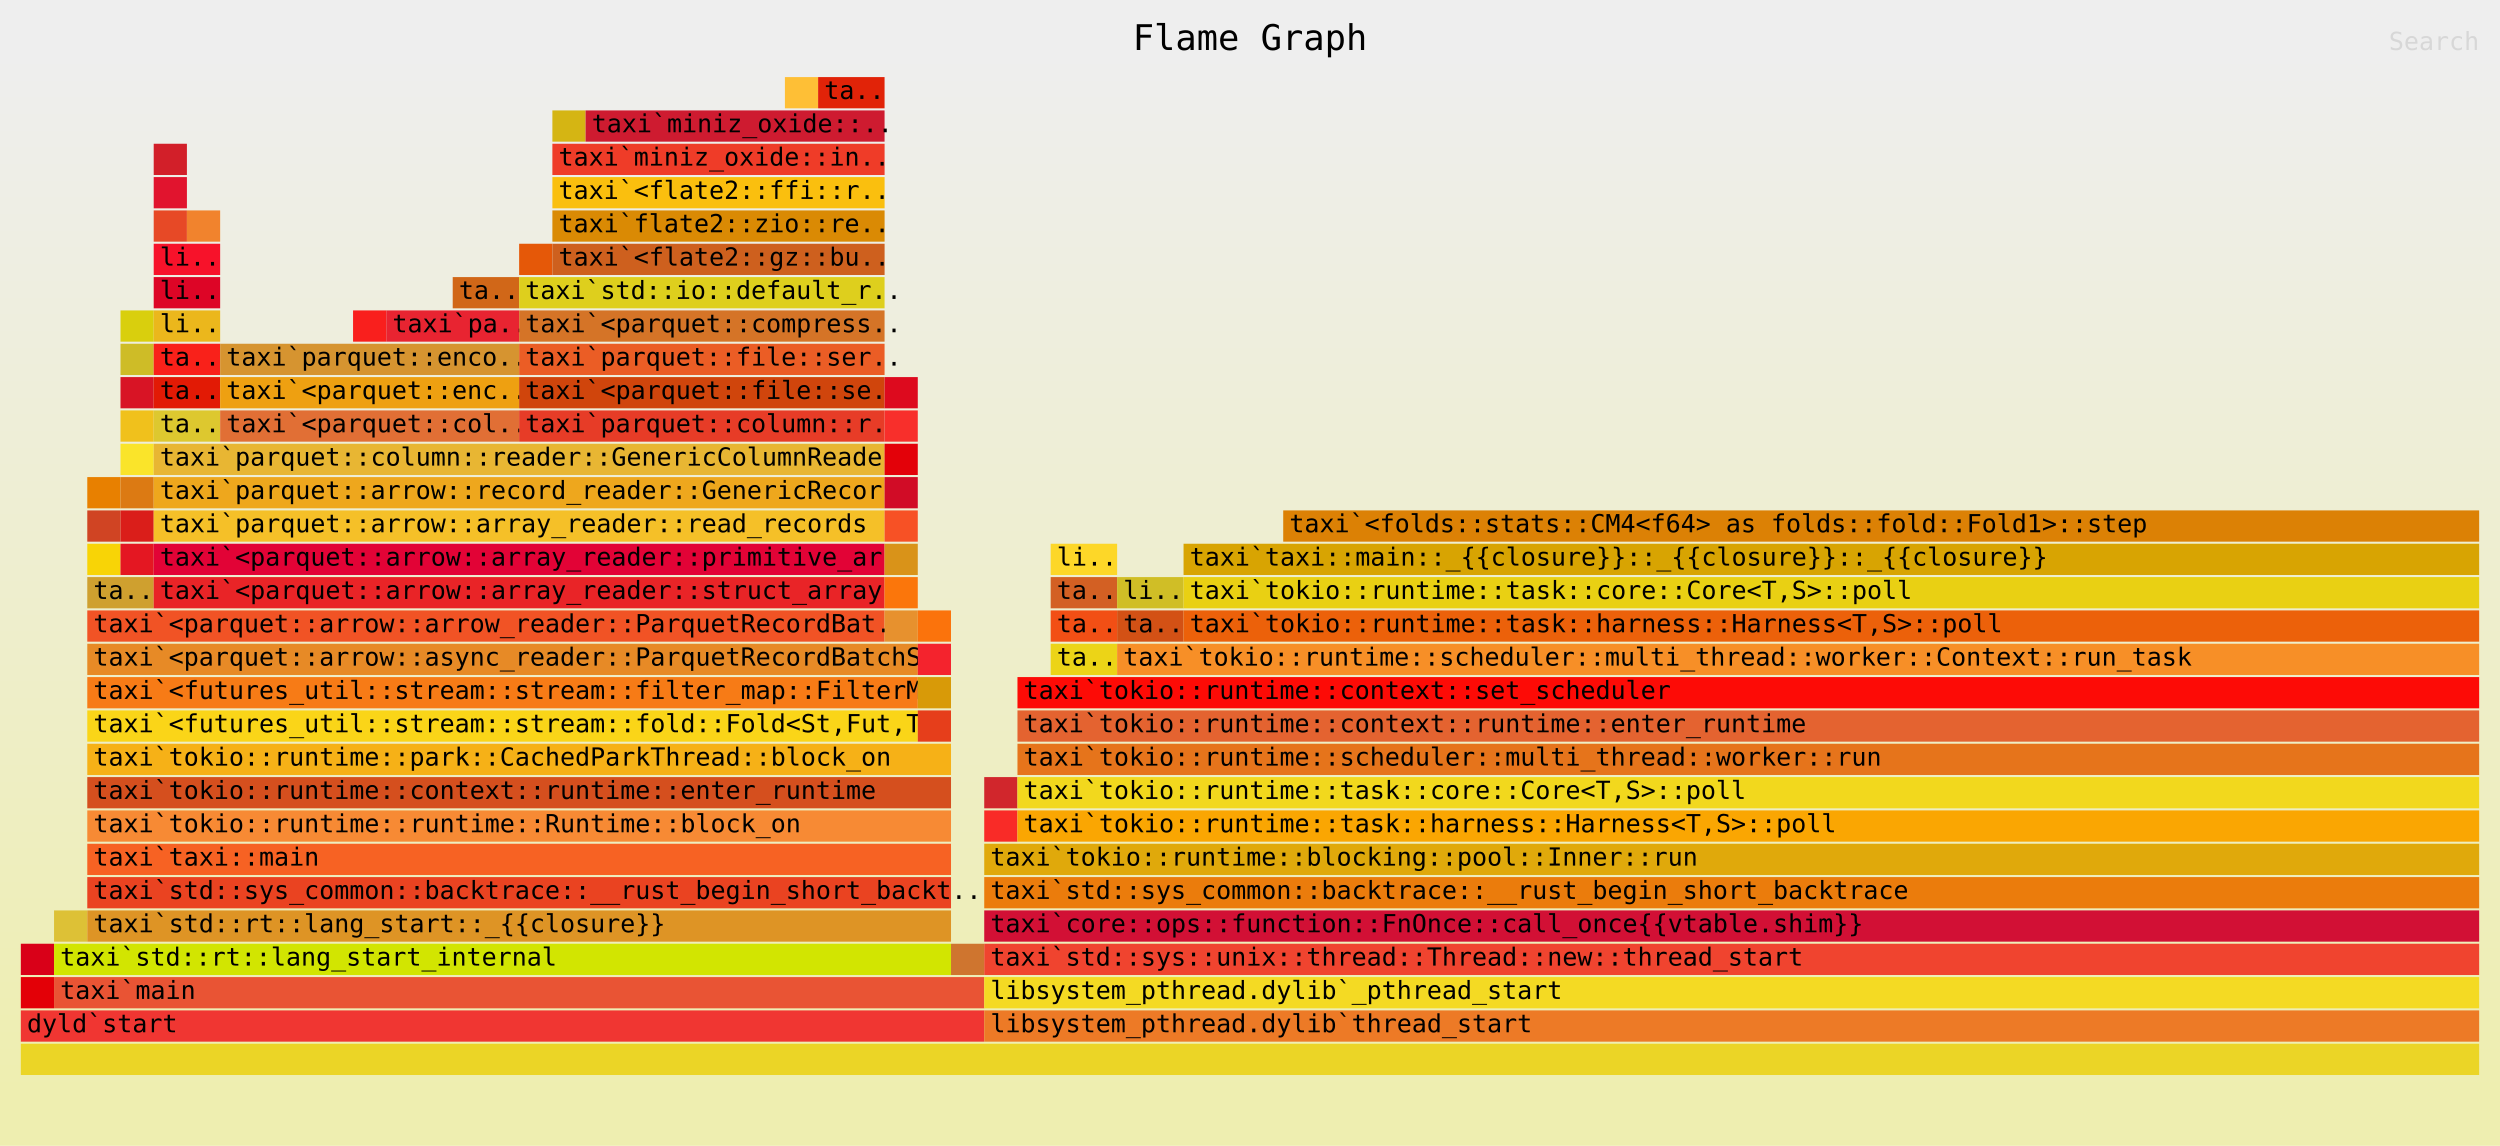
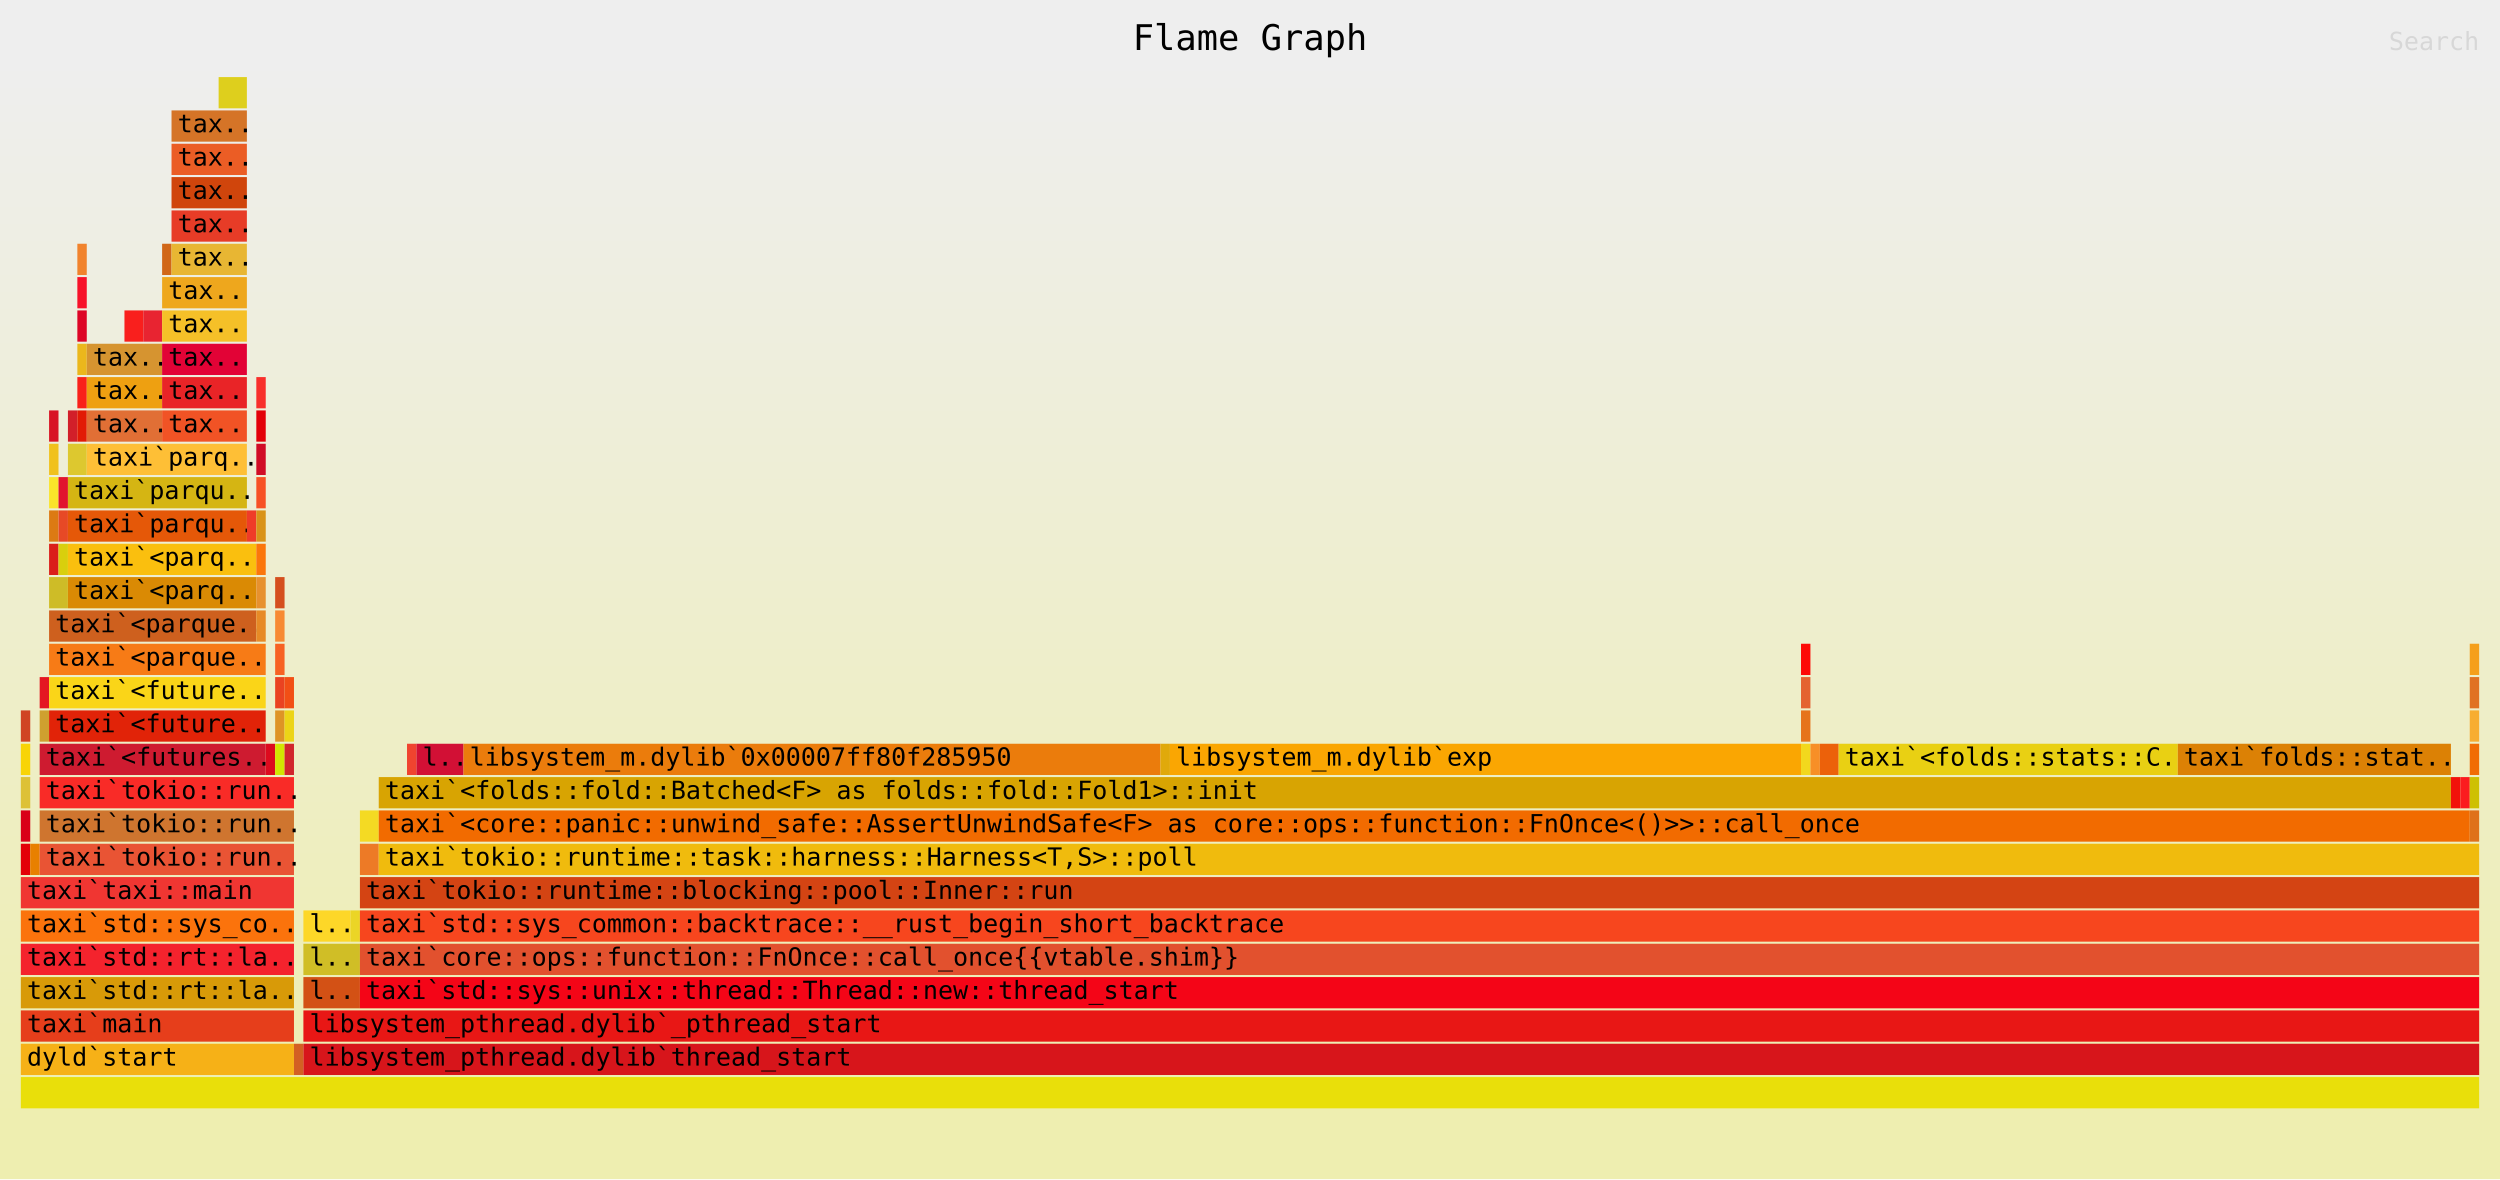
- <svg xmlns="http://www.w3.org/2000/svg" xmlns:ns1="http://github.com/jonhoo/inferno" version="1.1" width="1200" height="550" viewBox="0 0 1200 550">
+ <svg xmlns="http://www.w3.org/2000/svg" xmlns:ns1="http://github.com/jonhoo/inferno" version="1.1" width="1200" height="566" viewBox="0 0 1200 566">
  <defs>
    <linearGradient id="background" y1="0" y2="1" x1="0" x2="0">
      <stop stop-color="#eeeeee" offset="5%" />
      <stop stop-color="#eeeeb0" offset="95%" />
    </linearGradient>
  </defs>
  <style type="text/css">
text { font-family:monospace; font-size:12px }
#title { text-anchor:middle; font-size:17px; }
#matched { text-anchor:end; }
#search { text-anchor:end; opacity:0.1; cursor:pointer; }
#search:hover, #search.show { opacity:1; }
#subtitle { text-anchor:middle; font-color:rgb(160,160,160); }
#unzoom { cursor:pointer; }
#frames &gt; *:hover { stroke:black; stroke-width:0.5; cursor:pointer; }
.hide { display:none; }
.parent { opacity:0.5; }
</style>
-   <rect x="0" y="0" width="100%" height="550" fill="url(#background)" />
+   <rect x="0" y="0" width="100%" height="566" fill="url(#background)" />
  <text id="title" fill="rgb(0,0,0)" x="50%" y="24.00">Flame Graph</text>
-   <text id="details" fill="rgb(0,0,0)" x="10" y="533.00"> </text>
+   <text id="details" fill="rgb(0,0,0)" x="10" y="549.00"> </text>
  <text id="unzoom" class="hide" fill="rgb(0,0,0)" x="10" y="24.00">Reset Zoom</text>
  <text id="search" fill="rgb(0,0,0)" x="1190" y="24.00">Search</text>
-   <text id="matched" fill="rgb(0,0,0)" x="1190" y="533.00"> </text>
-   <svg id="frames" x="10" width="1180" total_samples="74">
-     <g>
-       <rect x="0%" y="469" width="1.351%" height="15" fill="rgb(227,0,7)" ns1:x="0" ns1:w="1" />
-       <text x="0.25%" y="479.50" />
-     </g>
-     <g>
-       <rect x="0%" y="453" width="1.351%" height="15" fill="rgb(217,0,24)" ns1:x="0" ns1:w="1" />
-       <text x="0.25%" y="463.50" />
-     </g>
-     <g>
-       <rect x="1.351%" y="437" width="1.351%" height="15" fill="rgb(221,193,54)" ns1:x="1" ns1:w="1" />
-       <text x="1.601%" y="447.50" />
-     </g>
-     <g>
-       <rect x="2.703%" y="261" width="1.351%" height="15" fill="rgb(248,212,6)" ns1:x="2" ns1:w="1" />
-       <text x="2.953%" y="271.50" />
-     </g>
-     <g>
-       <rect x="2.703%" y="245" width="1.351%" height="15" fill="rgb(208,68,35)" ns1:x="2" ns1:w="1" />
-       <text x="2.953%" y="255.50" />
-     </g>
-     <g>
-       <rect x="2.703%" y="229" width="1.351%" height="15" fill="rgb(232,128,0)" ns1:x="2" ns1:w="1" />
-       <text x="2.953%" y="239.50" />
-     </g>
-     <g>
-       <rect x="2.703%" y="277" width="2.703%" height="15" fill="rgb(207,160,47)" ns1:x="2" ns1:w="2" />
-       <text x="2.953%" y="287.50">ta..</text>
-     </g>
-     <g>
-       <rect x="4.054%" y="261" width="1.351%" height="15" fill="rgb(228,23,34)" ns1:x="3" ns1:w="1" />
-       <text x="4.304%" y="271.50" />
-     </g>
-     <g>
-       <rect x="4.054%" y="245" width="1.351%" height="15" fill="rgb(218,30,26)" ns1:x="3" ns1:w="1" />
-       <text x="4.304%" y="255.50" />
-     </g>
-     <g>
-       <rect x="4.054%" y="229" width="1.351%" height="15" fill="rgb(220,122,19)" ns1:x="3" ns1:w="1" />
-       <text x="4.304%" y="239.50" />
-     </g>
-     <g>
-       <rect x="4.054%" y="213" width="1.351%" height="15" fill="rgb(250,228,42)" ns1:x="3" ns1:w="1" />
-       <text x="4.304%" y="223.50" />
-     </g>
-     <g>
-       <rect x="4.054%" y="197" width="1.351%" height="15" fill="rgb(240,193,28)" ns1:x="3" ns1:w="1" />
-       <text x="4.304%" y="207.50" />
-     </g>
-     <g>
-       <rect x="4.054%" y="181" width="1.351%" height="15" fill="rgb(216,20,37)" ns1:x="3" ns1:w="1" />
-       <text x="4.304%" y="191.50" />
-     </g>
-     <g>
-       <rect x="4.054%" y="165" width="1.351%" height="15" fill="rgb(206,188,39)" ns1:x="3" ns1:w="1" />
-       <text x="4.304%" y="175.50" />
-     </g>
-     <g>
-       <rect x="4.054%" y="149" width="1.351%" height="15" fill="rgb(217,207,13)" ns1:x="3" ns1:w="1" />
-       <text x="4.304%" y="159.50" />
-     </g>
-     <g>
-       <rect x="5.405%" y="101" width="1.351%" height="15" fill="rgb(231,73,38)" ns1:x="4" ns1:w="1" />
-       <text x="5.655%" y="111.50" />
-     </g>
-     <g>
-       <rect x="5.405%" y="85" width="1.351%" height="15" fill="rgb(225,20,46)" ns1:x="4" ns1:w="1" />
-       <text x="5.655%" y="95.50" />
-     </g>
-     <g>
-       <rect x="5.405%" y="69" width="1.351%" height="15" fill="rgb(210,31,41)" ns1:x="4" ns1:w="1" />
-       <text x="5.655%" y="79.50" />
-     </g>
-     <g>
-       <rect x="5.405%" y="197" width="2.703%" height="15" fill="rgb(221,200,47)" ns1:x="4" ns1:w="2" />
-       <text x="5.655%" y="207.50">ta..</text>
-     </g>
-     <g>
-       <rect x="5.405%" y="181" width="2.703%" height="15" fill="rgb(226,26,5)" ns1:x="4" ns1:w="2" />
-       <text x="5.655%" y="191.50">ta..</text>
-     </g>
-     <g>
-       <rect x="5.405%" y="165" width="2.703%" height="15" fill="rgb(249,33,26)" ns1:x="4" ns1:w="2" />
-       <text x="5.655%" y="175.50">ta..</text>
-     </g>
-     <g>
-       <rect x="5.405%" y="149" width="2.703%" height="15" fill="rgb(235,183,28)" ns1:x="4" ns1:w="2" />
-       <text x="5.655%" y="159.50">li..</text>
-     </g>
-     <g>
-       <rect x="5.405%" y="133" width="2.703%" height="15" fill="rgb(221,5,38)" ns1:x="4" ns1:w="2" />
-       <text x="5.655%" y="143.50">li..</text>
-     </g>
-     <g>
-       <rect x="5.405%" y="117" width="2.703%" height="15" fill="rgb(247,18,42)" ns1:x="4" ns1:w="2" />
-       <text x="5.655%" y="127.50">li..</text>
-     </g>
-     <g>
-       <rect x="6.757%" y="101" width="1.351%" height="15" fill="rgb(241,131,45)" ns1:x="5" ns1:w="1" />
-       <text x="7.007%" y="111.50" />
-     </g>
-     <g>
-       <rect x="13.514%" y="149" width="1.351%" height="15" fill="rgb(249,31,29)" ns1:x="10" ns1:w="1" />
-       <text x="13.764%" y="159.50" />
-     </g>
-     <g>
-       <rect x="8.108%" y="197" width="12.162%" height="15" fill="rgb(225,111,53)" ns1:x="6" ns1:w="9" />
-       <text x="8.358%" y="207.50">taxi`&lt;parquet::col..</text>
-     </g>
-     <g>
-       <rect x="8.108%" y="181" width="12.162%" height="15" fill="rgb(238,160,17)" ns1:x="6" ns1:w="9" />
-       <text x="8.358%" y="191.50">taxi`&lt;parquet::enc..</text>
-     </g>
-     <g>
-       <rect x="8.108%" y="165" width="12.162%" height="15" fill="rgb(214,148,48)" ns1:x="6" ns1:w="9" />
-       <text x="8.358%" y="175.50">taxi`parquet::enco..</text>
-     </g>
-     <g>
-       <rect x="14.865%" y="149" width="5.405%" height="15" fill="rgb(232,36,49)" ns1:x="11" ns1:w="4" />
-       <text x="15.115%" y="159.50">taxi`pa..</text>
-     </g>
-     <g>
-       <rect x="17.568%" y="133" width="2.703%" height="15" fill="rgb(209,103,24)" ns1:x="13" ns1:w="2" />
-       <text x="17.818%" y="143.50">ta..</text>
-     </g>
-     <g>
-       <rect x="20.27%" y="117" width="1.351%" height="15" fill="rgb(229,88,8)" ns1:x="15" ns1:w="1" />
-       <text x="20.52%" y="127.50" />
-     </g>
-     <g>
-       <rect x="21.622%" y="53" width="1.351%" height="15" fill="rgb(213,181,19)" ns1:x="16" ns1:w="1" />
-       <text x="21.872%" y="63.50" />
-     </g>
-     <g>
-       <rect x="31.081%" y="37" width="1.351%" height="15" fill="rgb(254,191,54)" ns1:x="23" ns1:w="1" />
-       <text x="31.331%" y="47.50" />
-     </g>
-     <g>
-       <rect x="2.703%" y="293" width="32.432%" height="15" fill="rgb(241,83,37)" ns1:x="2" ns1:w="24" />
-       <text x="2.953%" y="303.50">taxi`&lt;parquet::arrow::arrow_reader::ParquetRecordBat..</text>
-     </g>
-     <g>
-       <rect x="5.405%" y="277" width="29.73%" height="15" fill="rgb(233,36,39)" ns1:x="4" ns1:w="22" />
-       <text x="5.655%" y="287.50">taxi`&lt;parquet::arrow::array_reader::struct_array..</text>
-     </g>
-     <g>
-       <rect x="5.405%" y="261" width="29.73%" height="15" fill="rgb(226,3,54)" ns1:x="4" ns1:w="22" />
-       <text x="5.655%" y="271.50">taxi`&lt;parquet::arrow::array_reader::primitive_ar..</text>
-     </g>
-     <g>
-       <rect x="5.405%" y="245" width="29.73%" height="15" fill="rgb(245,192,40)" ns1:x="4" ns1:w="22" />
-       <text x="5.655%" y="255.50">taxi`parquet::arrow::array_reader::read_records</text>
-     </g>
-     <g>
-       <rect x="5.405%" y="229" width="29.73%" height="15" fill="rgb(238,167,29)" ns1:x="4" ns1:w="22" />
-       <text x="5.655%" y="239.50">taxi`parquet::arrow::record_reader::GenericRecor..</text>
-     </g>
-     <g>
-       <rect x="5.405%" y="213" width="29.73%" height="15" fill="rgb(232,182,51)" ns1:x="4" ns1:w="22" />
-       <text x="5.655%" y="223.50">taxi`parquet::column::reader::GenericColumnReade..</text>
-     </g>
-     <g>
-       <rect x="20.27%" y="197" width="14.865%" height="15" fill="rgb(231,60,39)" ns1:x="15" ns1:w="11" />
-       <text x="20.52%" y="207.50">taxi`parquet::column::r..</text>
-     </g>
-     <g>
-       <rect x="20.27%" y="181" width="14.865%" height="15" fill="rgb(208,69,12)" ns1:x="15" ns1:w="11" />
-       <text x="20.52%" y="191.50">taxi`&lt;parquet::file::se..</text>
-     </g>
-     <g>
-       <rect x="20.27%" y="165" width="14.865%" height="15" fill="rgb(235,93,37)" ns1:x="15" ns1:w="11" />
-       <text x="20.52%" y="175.50">taxi`parquet::file::ser..</text>
-     </g>
-     <g>
-       <rect x="20.27%" y="149" width="14.865%" height="15" fill="rgb(213,116,39)" ns1:x="15" ns1:w="11" />
-       <text x="20.52%" y="159.50">taxi`&lt;parquet::compress..</text>
-     </g>
-     <g>
-       <rect x="20.27%" y="133" width="14.865%" height="15" fill="rgb(222,207,29)" ns1:x="15" ns1:w="11" />
-       <text x="20.52%" y="143.50">taxi`std::io::default_r..</text>
-     </g>
-     <g>
-       <rect x="21.622%" y="117" width="13.514%" height="15" fill="rgb(206,96,30)" ns1:x="16" ns1:w="10" />
-       <text x="21.872%" y="127.50">taxi`&lt;flate2::gz::bu..</text>
-     </g>
-     <g>
-       <rect x="21.622%" y="101" width="13.514%" height="15" fill="rgb(218,138,4)" ns1:x="16" ns1:w="10" />
-       <text x="21.872%" y="111.50">taxi`flate2::zio::re..</text>
-     </g>
-     <g>
-       <rect x="21.622%" y="85" width="13.514%" height="15" fill="rgb(250,191,14)" ns1:x="16" ns1:w="10" />
-       <text x="21.872%" y="95.50">taxi`&lt;flate2::ffi::r..</text>
-     </g>
-     <g>
-       <rect x="21.622%" y="69" width="13.514%" height="15" fill="rgb(239,60,40)" ns1:x="16" ns1:w="10" />
-       <text x="21.872%" y="79.50">taxi`miniz_oxide::in..</text>
-     </g>
-     <g>
-       <rect x="22.973%" y="53" width="12.162%" height="15" fill="rgb(206,27,48)" ns1:x="17" ns1:w="9" />
-       <text x="23.223%" y="63.50">taxi`miniz_oxide::..</text>
-     </g>
-     <g>
-       <rect x="32.432%" y="37" width="2.703%" height="15" fill="rgb(225,35,8)" ns1:x="24" ns1:w="2" />
-       <text x="32.682%" y="47.50">ta..</text>
-     </g>
-     <g>
-       <rect x="2.703%" y="341" width="33.784%" height="15" fill="rgb(250,213,24)" ns1:x="2" ns1:w="25" />
-       <text x="2.953%" y="351.50">taxi`&lt;futures_util::stream::stream::fold::Fold&lt;St,Fut,T..</text>
-     </g>
-     <g>
-       <rect x="2.703%" y="325" width="33.784%" height="15" fill="rgb(247,123,22)" ns1:x="2" ns1:w="25" />
-       <text x="2.953%" y="335.50">taxi`&lt;futures_util::stream::stream::filter_map::FilterM..</text>
-     </g>
-     <g>
-       <rect x="2.703%" y="309" width="33.784%" height="15" fill="rgb(231,138,38)" ns1:x="2" ns1:w="25" />
-       <text x="2.953%" y="319.50">taxi`&lt;parquet::arrow::async_reader::ParquetRecordBatchS..</text>
-     </g>
-     <g>
-       <rect x="35.135%" y="293" width="1.351%" height="15" fill="rgb(231,145,46)" ns1:x="26" ns1:w="1" />
-       <text x="35.385%" y="303.50" />
-     </g>
-     <g>
-       <rect x="35.135%" y="277" width="1.351%" height="15" fill="rgb(251,118,11)" ns1:x="26" ns1:w="1" />
-       <text x="35.385%" y="287.50" />
-     </g>
-     <g>
-       <rect x="35.135%" y="261" width="1.351%" height="15" fill="rgb(217,147,25)" ns1:x="26" ns1:w="1" />
-       <text x="35.385%" y="271.50" />
-     </g>
-     <g>
-       <rect x="35.135%" y="245" width="1.351%" height="15" fill="rgb(247,81,37)" ns1:x="26" ns1:w="1" />
-       <text x="35.385%" y="255.50" />
-     </g>
-     <g>
-       <rect x="35.135%" y="229" width="1.351%" height="15" fill="rgb(209,12,38)" ns1:x="26" ns1:w="1" />
-       <text x="35.385%" y="239.50" />
-     </g>
-     <g>
-       <rect x="35.135%" y="213" width="1.351%" height="15" fill="rgb(227,1,9)" ns1:x="26" ns1:w="1" />
-       <text x="35.385%" y="223.50" />
-     </g>
-     <g>
-       <rect x="35.135%" y="197" width="1.351%" height="15" fill="rgb(248,47,43)" ns1:x="26" ns1:w="1" />
-       <text x="35.385%" y="207.50" />
-     </g>
-     <g>
-       <rect x="35.135%" y="181" width="1.351%" height="15" fill="rgb(221,10,30)" ns1:x="26" ns1:w="1" />
-       <text x="35.385%" y="191.50" />
-     </g>
-     <g>
-       <rect x="1.351%" y="453" width="36.486%" height="15" fill="rgb(210,229,1)" ns1:x="1" ns1:w="27" />
-       <text x="1.601%" y="463.50">taxi`std::rt::lang_start_internal</text>
-     </g>
-     <g>
-       <rect x="2.703%" y="437" width="35.135%" height="15" fill="rgb(222,148,37)" ns1:x="2" ns1:w="26" />
-       <text x="2.953%" y="447.50">taxi`std::rt::lang_start::_{{closure}}</text>
-     </g>
-     <g>
-       <rect x="2.703%" y="421" width="35.135%" height="15" fill="rgb(234,67,33)" ns1:x="2" ns1:w="26" />
-       <text x="2.953%" y="431.50">taxi`std::sys_common::backtrace::__rust_begin_short_backt..</text>
-     </g>
-     <g>
-       <rect x="2.703%" y="405" width="35.135%" height="15" fill="rgb(247,98,35)" ns1:x="2" ns1:w="26" />
-       <text x="2.953%" y="415.50">taxi`taxi::main</text>
-     </g>
-     <g>
-       <rect x="2.703%" y="389" width="35.135%" height="15" fill="rgb(247,138,52)" ns1:x="2" ns1:w="26" />
-       <text x="2.953%" y="399.50">taxi`tokio::runtime::runtime::Runtime::block_on</text>
-     </g>
-     <g>
-       <rect x="2.703%" y="373" width="35.135%" height="15" fill="rgb(213,79,30)" ns1:x="2" ns1:w="26" />
-       <text x="2.953%" y="383.50">taxi`tokio::runtime::context::runtime::enter_runtime</text>
-     </g>
-     <g>
-       <rect x="2.703%" y="357" width="35.135%" height="15" fill="rgb(246,177,23)" ns1:x="2" ns1:w="26" />
-       <text x="2.953%" y="367.50">taxi`tokio::runtime::park::CachedParkThread::block_on</text>
-     </g>
-     <g>
-       <rect x="36.486%" y="341" width="1.351%" height="15" fill="rgb(230,62,27)" ns1:x="27" ns1:w="1" />
-       <text x="36.736%" y="351.50" />
-     </g>
-     <g>
-       <rect x="36.486%" y="325" width="1.351%" height="15" fill="rgb(216,154,8)" ns1:x="27" ns1:w="1" />
-       <text x="36.736%" y="335.50" />
-     </g>
-     <g>
-       <rect x="36.486%" y="309" width="1.351%" height="15" fill="rgb(244,35,45)" ns1:x="27" ns1:w="1" />
-       <text x="36.736%" y="319.50" />
-     </g>
-     <g>
-       <rect x="36.486%" y="293" width="1.351%" height="15" fill="rgb(251,115,12)" ns1:x="27" ns1:w="1" />
-       <text x="36.736%" y="303.50" />
-     </g>
-     <g>
-       <rect x="0%" y="485" width="39.189%" height="15" fill="rgb(240,54,50)" ns1:x="0" ns1:w="29" />
-       <text x="0.25%" y="495.50">dyld`start</text>
-     </g>
-     <g>
-       <rect x="1.351%" y="469" width="37.838%" height="15" fill="rgb(233,84,52)" ns1:x="1" ns1:w="28" />
-       <text x="1.601%" y="479.50">taxi`main</text>
-     </g>
-     <g>
-       <rect x="37.838%" y="453" width="1.351%" height="15" fill="rgb(207,117,47)" ns1:x="28" ns1:w="1" />
-       <text x="38.088%" y="463.50" />
-     </g>
-     <g>
-       <rect x="39.189%" y="389" width="1.351%" height="15" fill="rgb(249,43,39)" ns1:x="29" ns1:w="1" />
-       <text x="39.439%" y="399.50" />
-     </g>
-     <g>
-       <rect x="39.189%" y="373" width="1.351%" height="15" fill="rgb(209,38,44)" ns1:x="29" ns1:w="1" />
-       <text x="39.439%" y="383.50" />
-     </g>
-     <g>
-       <rect x="41.892%" y="309" width="2.703%" height="15" fill="rgb(236,212,23)" ns1:x="31" ns1:w="2" />
-       <text x="42.142%" y="319.50">ta..</text>
-     </g>
-     <g>
-       <rect x="41.892%" y="293" width="2.703%" height="15" fill="rgb(242,79,21)" ns1:x="31" ns1:w="2" />
-       <text x="42.142%" y="303.50">ta..</text>
-     </g>
-     <g>
-       <rect x="41.892%" y="277" width="2.703%" height="15" fill="rgb(211,96,35)" ns1:x="31" ns1:w="2" />
-       <text x="42.142%" y="287.50">ta..</text>
-     </g>
-     <g>
-       <rect x="41.892%" y="261" width="2.703%" height="15" fill="rgb(253,215,40)" ns1:x="31" ns1:w="2" />
-       <text x="42.142%" y="271.50">li..</text>
-     </g>
-     <g>
-       <rect x="44.595%" y="293" width="2.703%" height="15" fill="rgb(211,81,21)" ns1:x="33" ns1:w="2" />
-       <text x="44.845%" y="303.50">ta..</text>
-     </g>
-     <g>
-       <rect x="44.595%" y="277" width="2.703%" height="15" fill="rgb(208,190,38)" ns1:x="33" ns1:w="2" />
-       <text x="44.845%" y="287.50">li..</text>
-     </g>
-     <g>
-       <rect x="0%" y="501" width="100%" height="15" fill="rgb(235,213,38)" ns1:x="0" ns1:w="74" />
-       <text x="0.25%" y="511.50" />
-     </g>
-     <g>
-       <rect x="39.189%" y="485" width="60.811%" height="15" fill="rgb(237,122,38)" ns1:x="29" ns1:w="45" />
-       <text x="39.439%" y="495.50">libsystem_pthread.dylib`thread_start</text>
-     </g>
-     <g>
-       <rect x="39.189%" y="469" width="60.811%" height="15" fill="rgb(244,218,35)" ns1:x="29" ns1:w="45" />
-       <text x="39.439%" y="479.50">libsystem_pthread.dylib`_pthread_start</text>
-     </g>
-     <g>
-       <rect x="39.189%" y="453" width="60.811%" height="15" fill="rgb(240,68,47)" ns1:x="29" ns1:w="45" />
-       <text x="39.439%" y="463.50">taxi`std::sys::unix::thread::Thread::new::thread_start</text>
-     </g>
-     <g>
-       <rect x="39.189%" y="437" width="60.811%" height="15" fill="rgb(210,16,53)" ns1:x="29" ns1:w="45" />
-       <text x="39.439%" y="447.50">taxi`core::ops::function::FnOnce::call_once{{vtable.shim}}</text>
-     </g>
-     <g>
-       <rect x="39.189%" y="421" width="60.811%" height="15" fill="rgb(235,124,12)" ns1:x="29" ns1:w="45" />
-       <text x="39.439%" y="431.50">taxi`std::sys_common::backtrace::__rust_begin_short_backtrace</text>
-     </g>
-     <g>
-       <rect x="39.189%" y="405" width="60.811%" height="15" fill="rgb(224,169,11)" ns1:x="29" ns1:w="45" />
-       <text x="39.439%" y="415.50">taxi`tokio::runtime::blocking::pool::Inner::run</text>
-     </g>
-     <g>
-       <rect x="40.541%" y="389" width="59.459%" height="15" fill="rgb(250,166,2)" ns1:x="30" ns1:w="44" />
-       <text x="40.791%" y="399.50">taxi`tokio::runtime::task::harness::Harness&lt;T,S&gt;::poll</text>
-     </g>
-     <g>
-       <rect x="40.541%" y="373" width="59.459%" height="15" fill="rgb(242,216,29)" ns1:x="30" ns1:w="44" />
-       <text x="40.791%" y="383.50">taxi`tokio::runtime::task::core::Core&lt;T,S&gt;::poll</text>
-     </g>
-     <g>
-       <rect x="40.541%" y="357" width="59.459%" height="15" fill="rgb(230,116,27)" ns1:x="30" ns1:w="44" />
-       <text x="40.791%" y="367.50">taxi`tokio::runtime::scheduler::multi_thread::worker::run</text>
-     </g>
-     <g>
-       <rect x="40.541%" y="341" width="59.459%" height="15" fill="rgb(228,99,48)" ns1:x="30" ns1:w="44" />
-       <text x="40.791%" y="351.50">taxi`tokio::runtime::context::runtime::enter_runtime</text>
-     </g>
-     <g>
-       <rect x="40.541%" y="325" width="59.459%" height="15" fill="rgb(253,11,6)" ns1:x="30" ns1:w="44" />
-       <text x="40.791%" y="335.50">taxi`tokio::runtime::context::set_scheduler</text>
-     </g>
-     <g>
-       <rect x="44.595%" y="309" width="55.405%" height="15" fill="rgb(247,143,39)" ns1:x="33" ns1:w="41" />
-       <text x="44.845%" y="319.50">taxi`tokio::runtime::scheduler::multi_thread::worker::Context::run_task</text>
-     </g>
-     <g>
-       <rect x="47.297%" y="293" width="52.703%" height="15" fill="rgb(236,97,10)" ns1:x="35" ns1:w="39" />
-       <text x="47.547%" y="303.50">taxi`tokio::runtime::task::harness::Harness&lt;T,S&gt;::poll</text>
-     </g>
-     <g>
-       <rect x="47.297%" y="277" width="52.703%" height="15" fill="rgb(233,208,19)" ns1:x="35" ns1:w="39" />
-       <text x="47.547%" y="287.50">taxi`tokio::runtime::task::core::Core&lt;T,S&gt;::poll</text>
-     </g>
-     <g>
-       <rect x="47.297%" y="261" width="52.703%" height="15" fill="rgb(216,164,2)" ns1:x="35" ns1:w="39" />
-       <text x="47.547%" y="271.50">taxi`taxi::main::_{{closure}}::_{{closure}}::_{{closure}}</text>
-     </g>
-     <g>
-       <rect x="51.351%" y="245" width="48.649%" height="15" fill="rgb(220,129,5)" ns1:x="38" ns1:w="36" />
-       <text x="51.601%" y="255.50">taxi`&lt;folds::stats::CM4&lt;f64&gt; as folds::fold::Fold1&gt;::step</text>
+   <text id="matched" fill="rgb(0,0,0)" x="1190" y="549.00"> </text>
+   <svg id="frames" x="10" width="1180" total_samples="261">
+     <g>
+       <rect x="0%" y="405" width="0.383%" height="15" fill="rgb(227,0,7)" ns1:x="0" ns1:w="1" />
+       <text x="0.25%" y="415.50" />
+     </g>
+     <g>
+       <rect x="0%" y="389" width="0.383%" height="15" fill="rgb(217,0,24)" ns1:x="0" ns1:w="1" />
+       <text x="0.25%" y="399.50" />
+     </g>
+     <g>
+       <rect x="0%" y="373" width="0.383%" height="15" fill="rgb(221,193,54)" ns1:x="0" ns1:w="1" />
+       <text x="0.25%" y="383.50" />
+     </g>
+     <g>
+       <rect x="0%" y="357" width="0.383%" height="15" fill="rgb(248,212,6)" ns1:x="0" ns1:w="1" />
+       <text x="0.25%" y="367.50" />
+     </g>
+     <g>
+       <rect x="0%" y="341" width="0.383%" height="15" fill="rgb(208,68,35)" ns1:x="0" ns1:w="1" />
+       <text x="0.25%" y="351.50" />
+     </g>
+     <g>
+       <rect x="0.383%" y="405" width="0.383%" height="15" fill="rgb(232,128,0)" ns1:x="1" ns1:w="1" />
+       <text x="0.633%" y="415.50" />
+     </g>
+     <g>
+       <rect x="0.766%" y="341" width="0.383%" height="15" fill="rgb(207,160,47)" ns1:x="2" ns1:w="1" />
+       <text x="1.016%" y="351.50" />
+     </g>
+     <g>
+       <rect x="0.766%" y="325" width="0.383%" height="15" fill="rgb(228,23,34)" ns1:x="2" ns1:w="1" />
+       <text x="1.016%" y="335.50" />
+     </g>
+     <g>
+       <rect x="1.149%" y="261" width="0.383%" height="15" fill="rgb(218,30,26)" ns1:x="3" ns1:w="1" />
+       <text x="1.399%" y="271.50" />
+     </g>
+     <g>
+       <rect x="1.149%" y="245" width="0.383%" height="15" fill="rgb(220,122,19)" ns1:x="3" ns1:w="1" />
+       <text x="1.399%" y="255.50" />
+     </g>
+     <g>
+       <rect x="1.149%" y="229" width="0.383%" height="15" fill="rgb(250,228,42)" ns1:x="3" ns1:w="1" />
+       <text x="1.399%" y="239.50" />
+     </g>
+     <g>
+       <rect x="1.149%" y="213" width="0.383%" height="15" fill="rgb(240,193,28)" ns1:x="3" ns1:w="1" />
+       <text x="1.399%" y="223.50" />
+     </g>
+     <g>
+       <rect x="1.149%" y="197" width="0.383%" height="15" fill="rgb(216,20,37)" ns1:x="3" ns1:w="1" />
+       <text x="1.399%" y="207.50" />
+     </g>
+     <g>
+       <rect x="1.149%" y="277" width="0.766%" height="15" fill="rgb(206,188,39)" ns1:x="3" ns1:w="2" />
+       <text x="1.399%" y="287.50" />
+     </g>
+     <g>
+       <rect x="1.533%" y="261" width="0.383%" height="15" fill="rgb(217,207,13)" ns1:x="4" ns1:w="1" />
+       <text x="1.783%" y="271.50" />
+     </g>
+     <g>
+       <rect x="1.533%" y="245" width="0.383%" height="15" fill="rgb(231,73,38)" ns1:x="4" ns1:w="1" />
+       <text x="1.783%" y="255.50" />
+     </g>
+     <g>
+       <rect x="1.533%" y="229" width="0.383%" height="15" fill="rgb(225,20,46)" ns1:x="4" ns1:w="1" />
+       <text x="1.783%" y="239.50" />
+     </g>
+     <g>
+       <rect x="1.916%" y="197" width="0.383%" height="15" fill="rgb(210,31,41)" ns1:x="5" ns1:w="1" />
+       <text x="2.166%" y="207.50" />
+     </g>
+     <g>
+       <rect x="1.916%" y="213" width="0.766%" height="15" fill="rgb(221,200,47)" ns1:x="5" ns1:w="2" />
+       <text x="2.166%" y="223.50" />
+     </g>
+     <g>
+       <rect x="2.299%" y="197" width="0.383%" height="15" fill="rgb(226,26,5)" ns1:x="6" ns1:w="1" />
+       <text x="2.549%" y="207.50" />
+     </g>
+     <g>
+       <rect x="2.299%" y="181" width="0.383%" height="15" fill="rgb(249,33,26)" ns1:x="6" ns1:w="1" />
+       <text x="2.549%" y="191.50" />
+     </g>
+     <g>
+       <rect x="2.299%" y="165" width="0.383%" height="15" fill="rgb(235,183,28)" ns1:x="6" ns1:w="1" />
+       <text x="2.549%" y="175.50" />
+     </g>
+     <g>
+       <rect x="2.299%" y="149" width="0.383%" height="15" fill="rgb(221,5,38)" ns1:x="6" ns1:w="1" />
+       <text x="2.549%" y="159.50" />
+     </g>
+     <g>
+       <rect x="2.299%" y="133" width="0.383%" height="15" fill="rgb(247,18,42)" ns1:x="6" ns1:w="1" />
+       <text x="2.549%" y="143.50" />
+     </g>
+     <g>
+       <rect x="2.299%" y="117" width="0.383%" height="15" fill="rgb(241,131,45)" ns1:x="6" ns1:w="1" />
+       <text x="2.549%" y="127.50" />
+     </g>
+     <g>
+       <rect x="4.215%" y="149" width="0.766%" height="15" fill="rgb(249,31,29)" ns1:x="11" ns1:w="2" />
+       <text x="4.465%" y="159.50" />
+     </g>
+     <g>
+       <rect x="2.682%" y="197" width="3.065%" height="15" fill="rgb(225,111,53)" ns1:x="7" ns1:w="8" />
+       <text x="2.932%" y="207.50">tax..</text>
+     </g>
+     <g>
+       <rect x="2.682%" y="181" width="3.065%" height="15" fill="rgb(238,160,17)" ns1:x="7" ns1:w="8" />
+       <text x="2.932%" y="191.50">tax..</text>
+     </g>
+     <g>
+       <rect x="2.682%" y="165" width="3.065%" height="15" fill="rgb(214,148,48)" ns1:x="7" ns1:w="8" />
+       <text x="2.932%" y="175.50">tax..</text>
+     </g>
+     <g>
+       <rect x="4.981%" y="149" width="0.766%" height="15" fill="rgb(232,36,49)" ns1:x="13" ns1:w="2" />
+       <text x="5.231%" y="159.50" />
+     </g>
+     <g>
+       <rect x="5.747%" y="117" width="0.383%" height="15" fill="rgb(209,103,24)" ns1:x="15" ns1:w="1" />
+       <text x="5.997%" y="127.50" />
+     </g>
+     <g>
+       <rect x="1.916%" y="245" width="7.28%" height="15" fill="rgb(229,88,8)" ns1:x="5" ns1:w="19" />
+       <text x="2.166%" y="255.50">taxi`parqu..</text>
+     </g>
+     <g>
+       <rect x="1.916%" y="229" width="7.28%" height="15" fill="rgb(213,181,19)" ns1:x="5" ns1:w="19" />
+       <text x="2.166%" y="239.50">taxi`parqu..</text>
+     </g>
+     <g>
+       <rect x="2.682%" y="213" width="6.513%" height="15" fill="rgb(254,191,54)" ns1:x="7" ns1:w="17" />
+       <text x="2.932%" y="223.50">taxi`parq..</text>
+     </g>
+     <g>
+       <rect x="5.747%" y="197" width="3.448%" height="15" fill="rgb(241,83,37)" ns1:x="15" ns1:w="9" />
+       <text x="5.997%" y="207.50">tax..</text>
+     </g>
+     <g>
+       <rect x="5.747%" y="181" width="3.448%" height="15" fill="rgb(233,36,39)" ns1:x="15" ns1:w="9" />
+       <text x="5.997%" y="191.50">tax..</text>
+     </g>
+     <g>
+       <rect x="5.747%" y="165" width="3.448%" height="15" fill="rgb(226,3,54)" ns1:x="15" ns1:w="9" />
+       <text x="5.997%" y="175.50">tax..</text>
+     </g>
+     <g>
+       <rect x="5.747%" y="149" width="3.448%" height="15" fill="rgb(245,192,40)" ns1:x="15" ns1:w="9" />
+       <text x="5.997%" y="159.50">tax..</text>
+     </g>
+     <g>
+       <rect x="5.747%" y="133" width="3.448%" height="15" fill="rgb(238,167,29)" ns1:x="15" ns1:w="9" />
+       <text x="5.997%" y="143.50">tax..</text>
+     </g>
+     <g>
+       <rect x="6.13%" y="117" width="3.065%" height="15" fill="rgb(232,182,51)" ns1:x="16" ns1:w="8" />
+       <text x="6.38%" y="127.50">tax..</text>
+     </g>
+     <g>
+       <rect x="6.13%" y="101" width="3.065%" height="15" fill="rgb(231,60,39)" ns1:x="16" ns1:w="8" />
+       <text x="6.38%" y="111.50">tax..</text>
+     </g>
+     <g>
+       <rect x="6.13%" y="85" width="3.065%" height="15" fill="rgb(208,69,12)" ns1:x="16" ns1:w="8" />
+       <text x="6.38%" y="95.50">tax..</text>
+     </g>
+     <g>
+       <rect x="6.13%" y="69" width="3.065%" height="15" fill="rgb(235,93,37)" ns1:x="16" ns1:w="8" />
+       <text x="6.38%" y="79.50">tax..</text>
+     </g>
+     <g>
+       <rect x="6.13%" y="53" width="3.065%" height="15" fill="rgb(213,116,39)" ns1:x="16" ns1:w="8" />
+       <text x="6.38%" y="63.50">tax..</text>
+     </g>
+     <g>
+       <rect x="8.046%" y="37" width="1.149%" height="15" fill="rgb(222,207,29)" ns1:x="21" ns1:w="3" />
+       <text x="8.296%" y="47.50" />
+     </g>
+     <g>
+       <rect x="1.149%" y="293" width="8.429%" height="15" fill="rgb(206,96,30)" ns1:x="3" ns1:w="22" />
+       <text x="1.399%" y="303.50">taxi`&lt;parque..</text>
+     </g>
+     <g>
+       <rect x="1.916%" y="277" width="7.663%" height="15" fill="rgb(218,138,4)" ns1:x="5" ns1:w="20" />
+       <text x="2.166%" y="287.50">taxi`&lt;parq..</text>
+     </g>
+     <g>
+       <rect x="1.916%" y="261" width="7.663%" height="15" fill="rgb(250,191,14)" ns1:x="5" ns1:w="20" />
+       <text x="2.166%" y="271.50">taxi`&lt;parq..</text>
+     </g>
+     <g>
+       <rect x="9.195%" y="245" width="0.383%" height="15" fill="rgb(239,60,40)" ns1:x="24" ns1:w="1" />
+       <text x="9.445%" y="255.50" />
+     </g>
+     <g>
+       <rect x="0.766%" y="357" width="9.195%" height="15" fill="rgb(206,27,48)" ns1:x="2" ns1:w="24" />
+       <text x="1.016%" y="367.50">taxi`&lt;futures..</text>
+     </g>
+     <g>
+       <rect x="1.149%" y="341" width="8.812%" height="15" fill="rgb(225,35,8)" ns1:x="3" ns1:w="23" />
+       <text x="1.399%" y="351.50">taxi`&lt;future..</text>
+     </g>
+     <g>
+       <rect x="1.149%" y="325" width="8.812%" height="15" fill="rgb(250,213,24)" ns1:x="3" ns1:w="23" />
+       <text x="1.399%" y="335.50">taxi`&lt;future..</text>
+     </g>
+     <g>
+       <rect x="1.149%" y="309" width="8.812%" height="15" fill="rgb(247,123,22)" ns1:x="3" ns1:w="23" />
+       <text x="1.399%" y="319.50">taxi`&lt;parque..</text>
+     </g>
+     <g>
+       <rect x="9.579%" y="293" width="0.383%" height="15" fill="rgb(231,138,38)" ns1:x="25" ns1:w="1" />
+       <text x="9.829%" y="303.50" />
+     </g>
+     <g>
+       <rect x="9.579%" y="277" width="0.383%" height="15" fill="rgb(231,145,46)" ns1:x="25" ns1:w="1" />
+       <text x="9.829%" y="287.50" />
+     </g>
+     <g>
+       <rect x="9.579%" y="261" width="0.383%" height="15" fill="rgb(251,118,11)" ns1:x="25" ns1:w="1" />
+       <text x="9.829%" y="271.50" />
+     </g>
+     <g>
+       <rect x="9.579%" y="245" width="0.383%" height="15" fill="rgb(217,147,25)" ns1:x="25" ns1:w="1" />
+       <text x="9.829%" y="255.50" />
+     </g>
+     <g>
+       <rect x="9.579%" y="229" width="0.383%" height="15" fill="rgb(247,81,37)" ns1:x="25" ns1:w="1" />
+       <text x="9.829%" y="239.50" />
+     </g>
+     <g>
+       <rect x="9.579%" y="213" width="0.383%" height="15" fill="rgb(209,12,38)" ns1:x="25" ns1:w="1" />
+       <text x="9.829%" y="223.50" />
+     </g>
+     <g>
+       <rect x="9.579%" y="197" width="0.383%" height="15" fill="rgb(227,1,9)" ns1:x="25" ns1:w="1" />
+       <text x="9.829%" y="207.50" />
+     </g>
+     <g>
+       <rect x="9.579%" y="181" width="0.383%" height="15" fill="rgb(248,47,43)" ns1:x="25" ns1:w="1" />
+       <text x="9.829%" y="191.50" />
+     </g>
+     <g>
+       <rect x="9.962%" y="357" width="0.383%" height="15" fill="rgb(221,10,30)" ns1:x="26" ns1:w="1" />
+       <text x="10.212%" y="367.50" />
+     </g>
+     <g>
+       <rect x="10.345%" y="357" width="0.383%" height="15" fill="rgb(210,229,1)" ns1:x="27" ns1:w="1" />
+       <text x="10.595%" y="367.50" />
+     </g>
+     <g>
+       <rect x="10.345%" y="341" width="0.383%" height="15" fill="rgb(222,148,37)" ns1:x="27" ns1:w="1" />
+       <text x="10.595%" y="351.50" />
+     </g>
+     <g>
+       <rect x="10.345%" y="325" width="0.383%" height="15" fill="rgb(234,67,33)" ns1:x="27" ns1:w="1" />
+       <text x="10.595%" y="335.50" />
+     </g>
+     <g>
+       <rect x="10.345%" y="309" width="0.383%" height="15" fill="rgb(247,98,35)" ns1:x="27" ns1:w="1" />
+       <text x="10.595%" y="319.50" />
+     </g>
+     <g>
+       <rect x="10.345%" y="293" width="0.383%" height="15" fill="rgb(247,138,52)" ns1:x="27" ns1:w="1" />
+       <text x="10.595%" y="303.50" />
+     </g>
+     <g>
+       <rect x="10.345%" y="277" width="0.383%" height="15" fill="rgb(213,79,30)" ns1:x="27" ns1:w="1" />
+       <text x="10.595%" y="287.50" />
+     </g>
+     <g>
+       <rect x="0%" y="501" width="11.111%" height="15" fill="rgb(246,177,23)" ns1:x="0" ns1:w="29" />
+       <text x="0.25%" y="511.50">dyld`start</text>
+     </g>
+     <g>
+       <rect x="0%" y="485" width="11.111%" height="15" fill="rgb(230,62,27)" ns1:x="0" ns1:w="29" />
+       <text x="0.25%" y="495.50">taxi`main</text>
+     </g>
+     <g>
+       <rect x="0%" y="469" width="11.111%" height="15" fill="rgb(216,154,8)" ns1:x="0" ns1:w="29" />
+       <text x="0.25%" y="479.50">taxi`std::rt::la..</text>
+     </g>
+     <g>
+       <rect x="0%" y="453" width="11.111%" height="15" fill="rgb(244,35,45)" ns1:x="0" ns1:w="29" />
+       <text x="0.25%" y="463.50">taxi`std::rt::la..</text>
+     </g>
+     <g>
+       <rect x="0%" y="437" width="11.111%" height="15" fill="rgb(251,115,12)" ns1:x="0" ns1:w="29" />
+       <text x="0.25%" y="447.50">taxi`std::sys_co..</text>
+     </g>
+     <g>
+       <rect x="0%" y="421" width="11.111%" height="15" fill="rgb(240,54,50)" ns1:x="0" ns1:w="29" />
+       <text x="0.25%" y="431.50">taxi`taxi::main</text>
+     </g>
+     <g>
+       <rect x="0.766%" y="405" width="10.345%" height="15" fill="rgb(233,84,52)" ns1:x="2" ns1:w="27" />
+       <text x="1.016%" y="415.50">taxi`tokio::run..</text>
+     </g>
+     <g>
+       <rect x="0.766%" y="389" width="10.345%" height="15" fill="rgb(207,117,47)" ns1:x="2" ns1:w="27" />
+       <text x="1.016%" y="399.50">taxi`tokio::run..</text>
+     </g>
+     <g>
+       <rect x="0.766%" y="373" width="10.345%" height="15" fill="rgb(249,43,39)" ns1:x="2" ns1:w="27" />
+       <text x="1.016%" y="383.50">taxi`tokio::run..</text>
+     </g>
+     <g>
+       <rect x="10.728%" y="357" width="0.383%" height="15" fill="rgb(209,38,44)" ns1:x="28" ns1:w="1" />
+       <text x="10.978%" y="367.50" />
+     </g>
+     <g>
+       <rect x="10.728%" y="341" width="0.383%" height="15" fill="rgb(236,212,23)" ns1:x="28" ns1:w="1" />
+       <text x="10.978%" y="351.50" />
+     </g>
+     <g>
+       <rect x="10.728%" y="325" width="0.383%" height="15" fill="rgb(242,79,21)" ns1:x="28" ns1:w="1" />
+       <text x="10.978%" y="335.50" />
+     </g>
+     <g>
+       <rect x="11.111%" y="501" width="0.383%" height="15" fill="rgb(211,96,35)" ns1:x="29" ns1:w="1" />
+       <text x="11.361%" y="511.50" />
+     </g>
+     <g>
+       <rect x="11.494%" y="437" width="1.916%" height="15" fill="rgb(253,215,40)" ns1:x="30" ns1:w="5" />
+       <text x="11.744%" y="447.50">l..</text>
+     </g>
+     <g>
+       <rect x="11.494%" y="469" width="2.299%" height="15" fill="rgb(211,81,21)" ns1:x="30" ns1:w="6" />
+       <text x="11.744%" y="479.50">l..</text>
+     </g>
+     <g>
+       <rect x="11.494%" y="453" width="2.299%" height="15" fill="rgb(208,190,38)" ns1:x="30" ns1:w="6" />
+       <text x="11.744%" y="463.50">l..</text>
+     </g>
+     <g>
+       <rect x="13.41%" y="437" width="0.383%" height="15" fill="rgb(235,213,38)" ns1:x="35" ns1:w="1" />
+       <text x="13.66%" y="447.50" />
+     </g>
+     <g>
+       <rect x="13.793%" y="405" width="0.766%" height="15" fill="rgb(237,122,38)" ns1:x="36" ns1:w="2" />
+       <text x="14.043%" y="415.50" />
+     </g>
+     <g>
+       <rect x="13.793%" y="389" width="0.766%" height="15" fill="rgb(244,218,35)" ns1:x="36" ns1:w="2" />
+       <text x="14.043%" y="399.50" />
+     </g>
+     <g>
+       <rect x="15.709%" y="357" width="0.383%" height="15" fill="rgb(240,68,47)" ns1:x="41" ns1:w="1" />
+       <text x="15.959%" y="367.50" />
+     </g>
+     <g>
+       <rect x="16.092%" y="357" width="1.916%" height="15" fill="rgb(210,16,53)" ns1:x="42" ns1:w="5" />
+       <text x="16.342%" y="367.50">l..</text>
+     </g>
+     <g>
+       <rect x="18.008%" y="357" width="28.352%" height="15" fill="rgb(235,124,12)" ns1:x="47" ns1:w="74" />
+       <text x="18.258%" y="367.50">libsystem_m.dylib`0x00007ff80f285950</text>
+     </g>
+     <g>
+       <rect x="46.36%" y="357" width="0.383%" height="15" fill="rgb(224,169,11)" ns1:x="121" ns1:w="1" />
+       <text x="46.61%" y="367.50" />
+     </g>
+     <g>
+       <rect x="46.743%" y="357" width="25.671%" height="15" fill="rgb(250,166,2)" ns1:x="122" ns1:w="67" />
+       <text x="46.993%" y="367.50">libsystem_m.dylib`exp</text>
+     </g>
+     <g>
+       <rect x="72.414%" y="357" width="0.383%" height="15" fill="rgb(242,216,29)" ns1:x="189" ns1:w="1" />
+       <text x="72.664%" y="367.50" />
+     </g>
+     <g>
+       <rect x="72.414%" y="341" width="0.383%" height="15" fill="rgb(230,116,27)" ns1:x="189" ns1:w="1" />
+       <text x="72.664%" y="351.50" />
+     </g>
+     <g>
+       <rect x="72.414%" y="325" width="0.383%" height="15" fill="rgb(228,99,48)" ns1:x="189" ns1:w="1" />
+       <text x="72.664%" y="335.50" />
+     </g>
+     <g>
+       <rect x="72.414%" y="309" width="0.383%" height="15" fill="rgb(253,11,6)" ns1:x="189" ns1:w="1" />
+       <text x="72.664%" y="319.50" />
+     </g>
+     <g>
+       <rect x="72.797%" y="357" width="0.383%" height="15" fill="rgb(247,143,39)" ns1:x="190" ns1:w="1" />
+       <text x="73.047%" y="367.50" />
+     </g>
+     <g>
+       <rect x="73.18%" y="357" width="0.766%" height="15" fill="rgb(236,97,10)" ns1:x="191" ns1:w="2" />
+       <text x="73.43%" y="367.50" />
+     </g>
+     <g>
+       <rect x="73.946%" y="357" width="13.793%" height="15" fill="rgb(233,208,19)" ns1:x="193" ns1:w="36" />
+       <text x="74.196%" y="367.50">taxi`&lt;folds::stats::C..</text>
+     </g>
+     <g>
+       <rect x="14.559%" y="373" width="84.291%" height="15" fill="rgb(216,164,2)" ns1:x="38" ns1:w="220" />
+       <text x="14.809%" y="383.50">taxi`&lt;folds::fold::Batched&lt;F&gt; as folds::fold::Fold1&gt;::init</text>
+     </g>
+     <g>
+       <rect x="87.74%" y="357" width="11.111%" height="15" fill="rgb(220,129,5)" ns1:x="229" ns1:w="29" />
+       <text x="87.99%" y="367.50">taxi`folds::stat..</text>
+     </g>
+     <g>
+       <rect x="98.851%" y="373" width="0.383%" height="15" fill="rgb(242,17,10)" ns1:x="258" ns1:w="1" />
+       <text x="99.101%" y="383.50" />
+     </g>
+     <g>
+       <rect x="14.559%" y="389" width="85.058%" height="15" fill="rgb(242,107,0)" ns1:x="38" ns1:w="222" />
+       <text x="14.809%" y="399.50">taxi`&lt;core::panic::unwind_safe::AssertUnwindSafe&lt;F&gt; as core::ops::function::FnOnce&lt;()&gt;&gt;::call_once</text>
+     </g>
+     <g>
+       <rect x="99.234%" y="373" width="0.383%" height="15" fill="rgb(251,28,31)" ns1:x="259" ns1:w="1" />
+       <text x="99.484%" y="383.50" />
+     </g>
+     <g>
+       <rect x="0%" y="517" width="100%" height="15" fill="rgb(233,223,10)" ns1:x="0" ns1:w="261" />
+       <text x="0.25%" y="527.50" />
+     </g>
+     <g>
+       <rect x="11.494%" y="501" width="88.506%" height="15" fill="rgb(215,21,27)" ns1:x="30" ns1:w="231" />
+       <text x="11.744%" y="511.50">libsystem_pthread.dylib`thread_start</text>
+     </g>
+     <g>
+       <rect x="11.494%" y="485" width="88.506%" height="15" fill="rgb(232,23,21)" ns1:x="30" ns1:w="231" />
+       <text x="11.744%" y="495.50">libsystem_pthread.dylib`_pthread_start</text>
+     </g>
+     <g>
+       <rect x="13.793%" y="469" width="86.207%" height="15" fill="rgb(244,5,23)" ns1:x="36" ns1:w="225" />
+       <text x="14.043%" y="479.50">taxi`std::sys::unix::thread::Thread::new::thread_start</text>
+     </g>
+     <g>
+       <rect x="13.793%" y="453" width="86.207%" height="15" fill="rgb(226,81,46)" ns1:x="36" ns1:w="225" />
+       <text x="14.043%" y="463.50">taxi`core::ops::function::FnOnce::call_once{{vtable.shim}}</text>
+     </g>
+     <g>
+       <rect x="13.793%" y="437" width="86.207%" height="15" fill="rgb(247,70,30)" ns1:x="36" ns1:w="225" />
+       <text x="14.043%" y="447.50">taxi`std::sys_common::backtrace::__rust_begin_short_backtrace</text>
+     </g>
+     <g>
+       <rect x="13.793%" y="421" width="86.207%" height="15" fill="rgb(212,68,19)" ns1:x="36" ns1:w="225" />
+       <text x="14.043%" y="431.50">taxi`tokio::runtime::blocking::pool::Inner::run</text>
+     </g>
+     <g>
+       <rect x="14.559%" y="405" width="85.441%" height="15" fill="rgb(240,187,13)" ns1:x="38" ns1:w="223" />
+       <text x="14.809%" y="415.50">taxi`tokio::runtime::task::harness::Harness&lt;T,S&gt;::poll</text>
+     </g>
+     <g>
+       <rect x="99.617%" y="389" width="0.383%" height="15" fill="rgb(223,113,26)" ns1:x="260" ns1:w="1" />
+       <text x="99.867%" y="399.50" />
+     </g>
+     <g>
+       <rect x="99.617%" y="373" width="0.383%" height="15" fill="rgb(206,192,2)" ns1:x="260" ns1:w="1" />
+       <text x="99.867%" y="383.50" />
+     </g>
+     <g>
+       <rect x="99.617%" y="357" width="0.383%" height="15" fill="rgb(241,108,4)" ns1:x="260" ns1:w="1" />
+       <text x="99.867%" y="367.50" />
+     </g>
+     <g>
+       <rect x="99.617%" y="341" width="0.383%" height="15" fill="rgb(247,173,49)" ns1:x="260" ns1:w="1" />
+       <text x="99.867%" y="351.50" />
+     </g>
+     <g>
+       <rect x="99.617%" y="325" width="0.383%" height="15" fill="rgb(224,114,35)" ns1:x="260" ns1:w="1" />
+       <text x="99.867%" y="335.50" />
+     </g>
+     <g>
+       <rect x="99.617%" y="309" width="0.383%" height="15" fill="rgb(245,159,27)" ns1:x="260" ns1:w="1" />
+       <text x="99.867%" y="319.50" />
    </g>
  </svg>
</svg>
